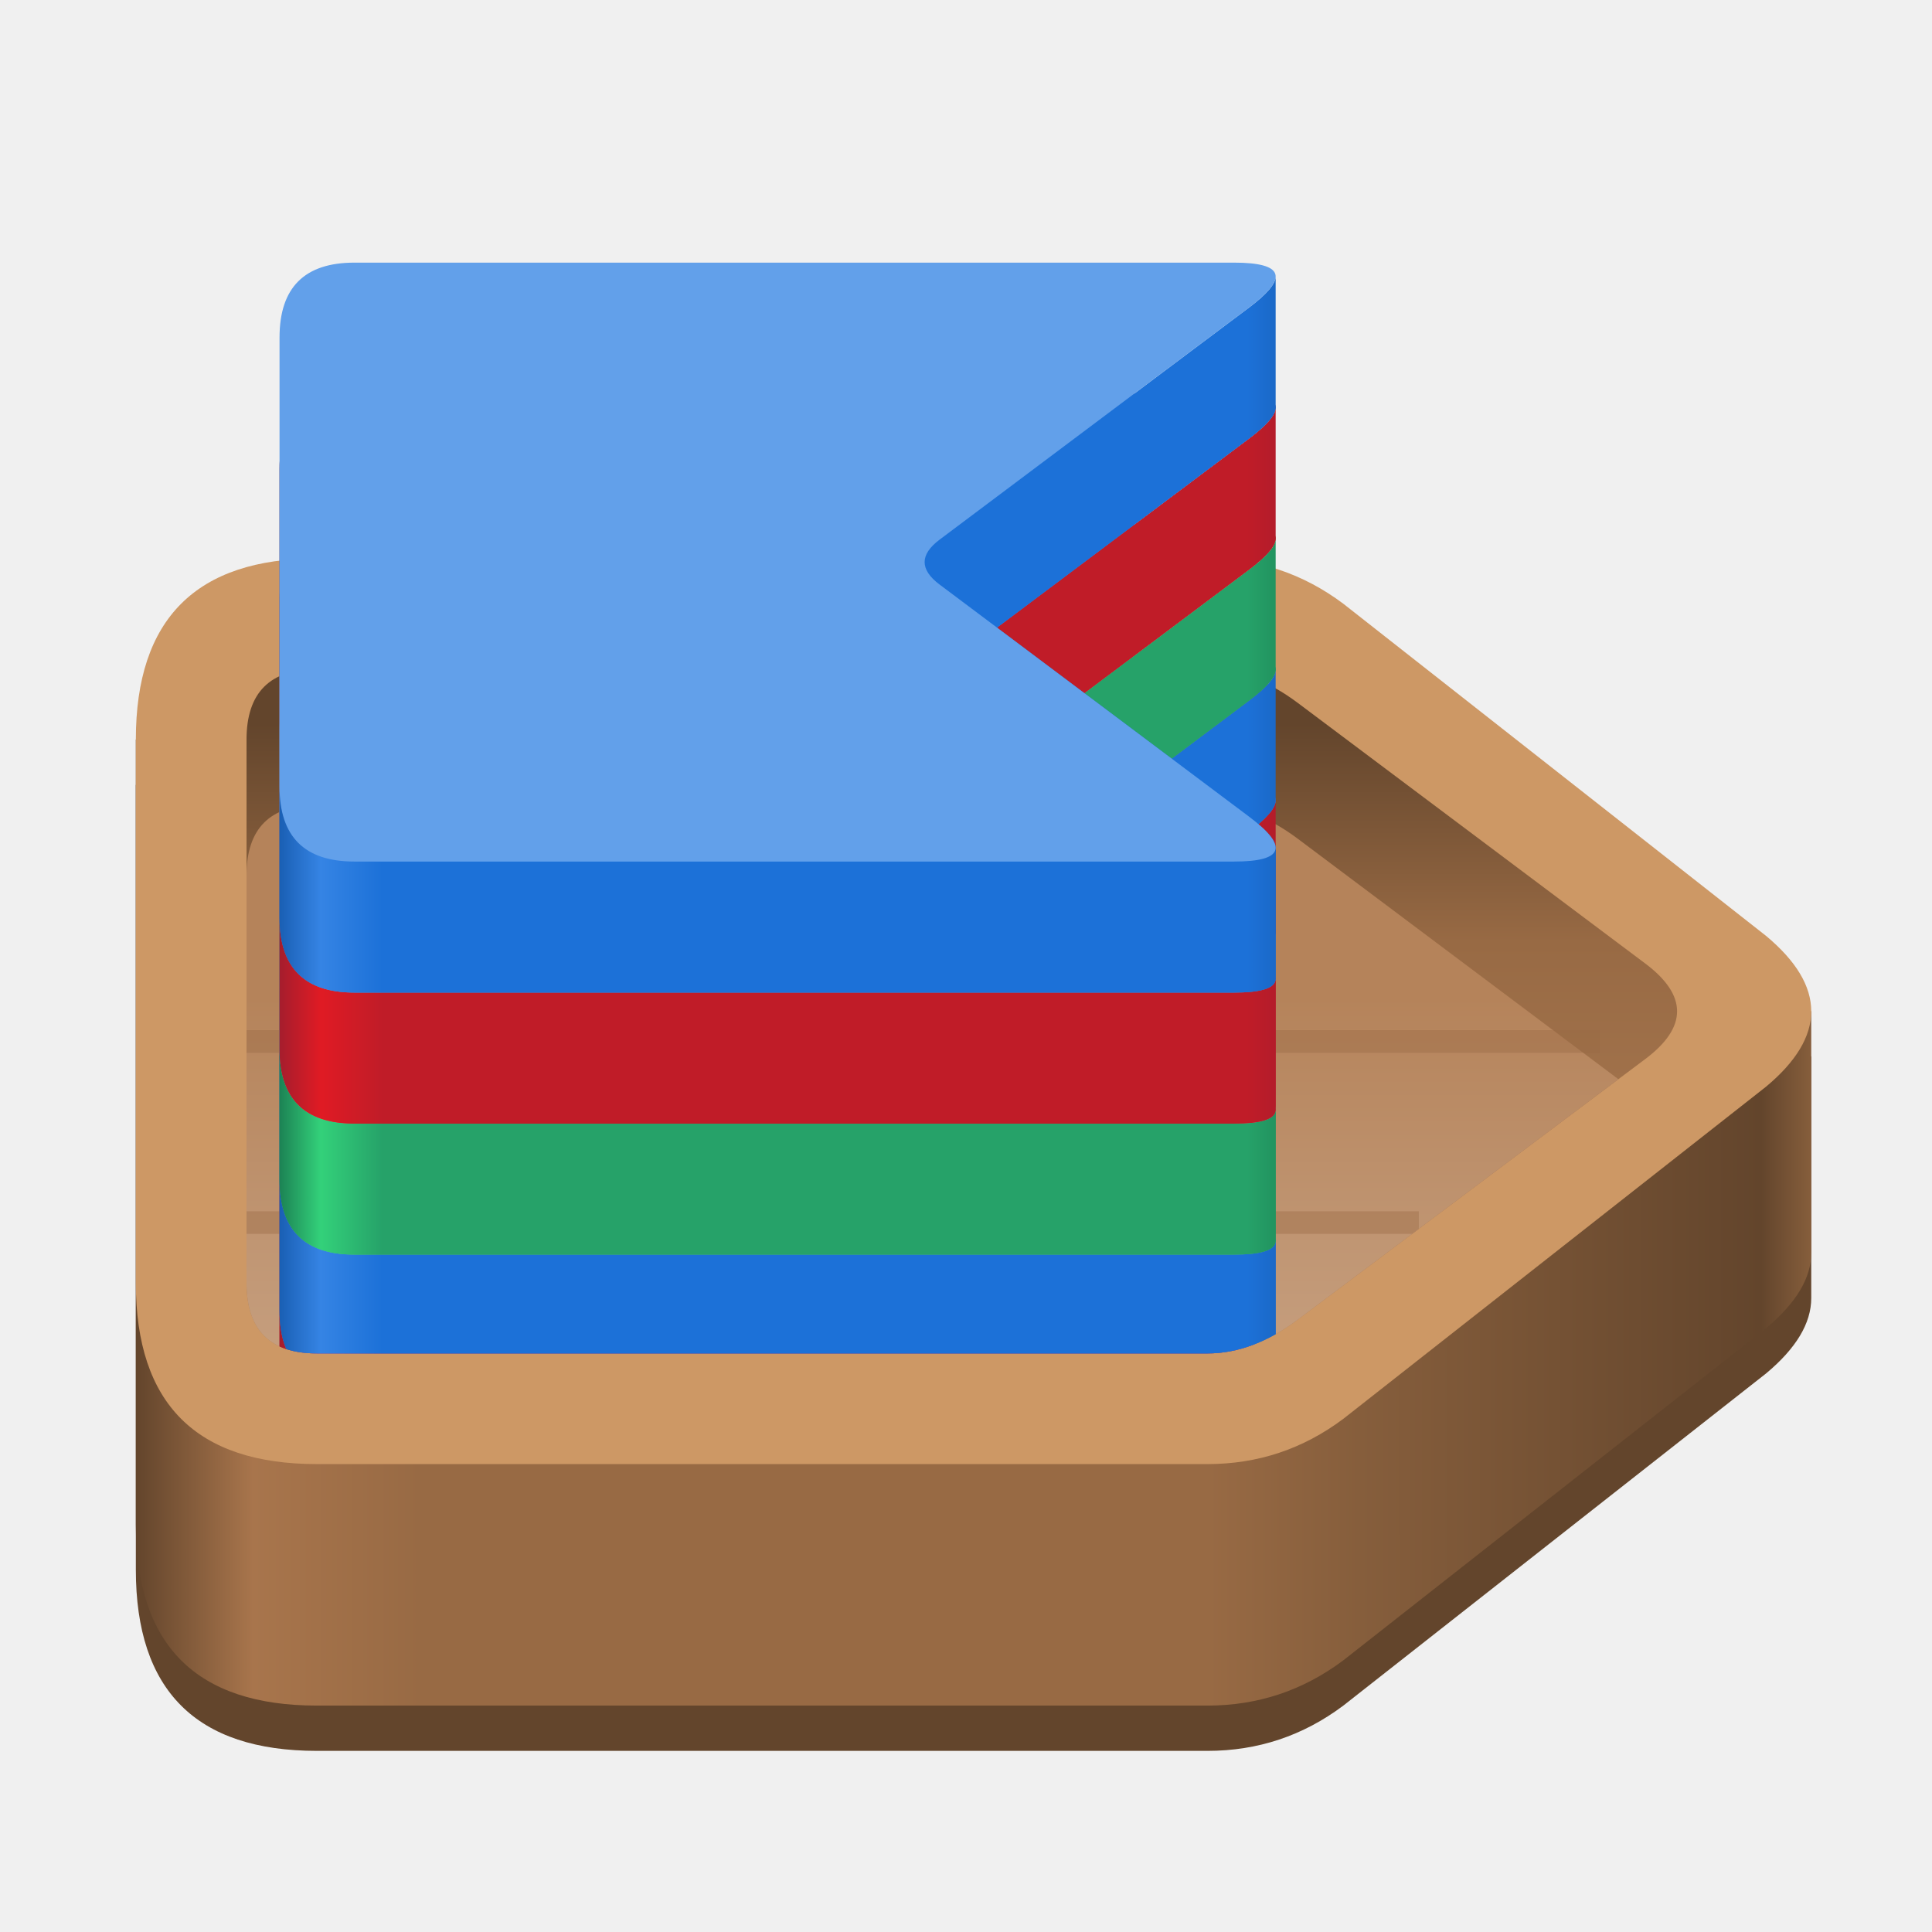
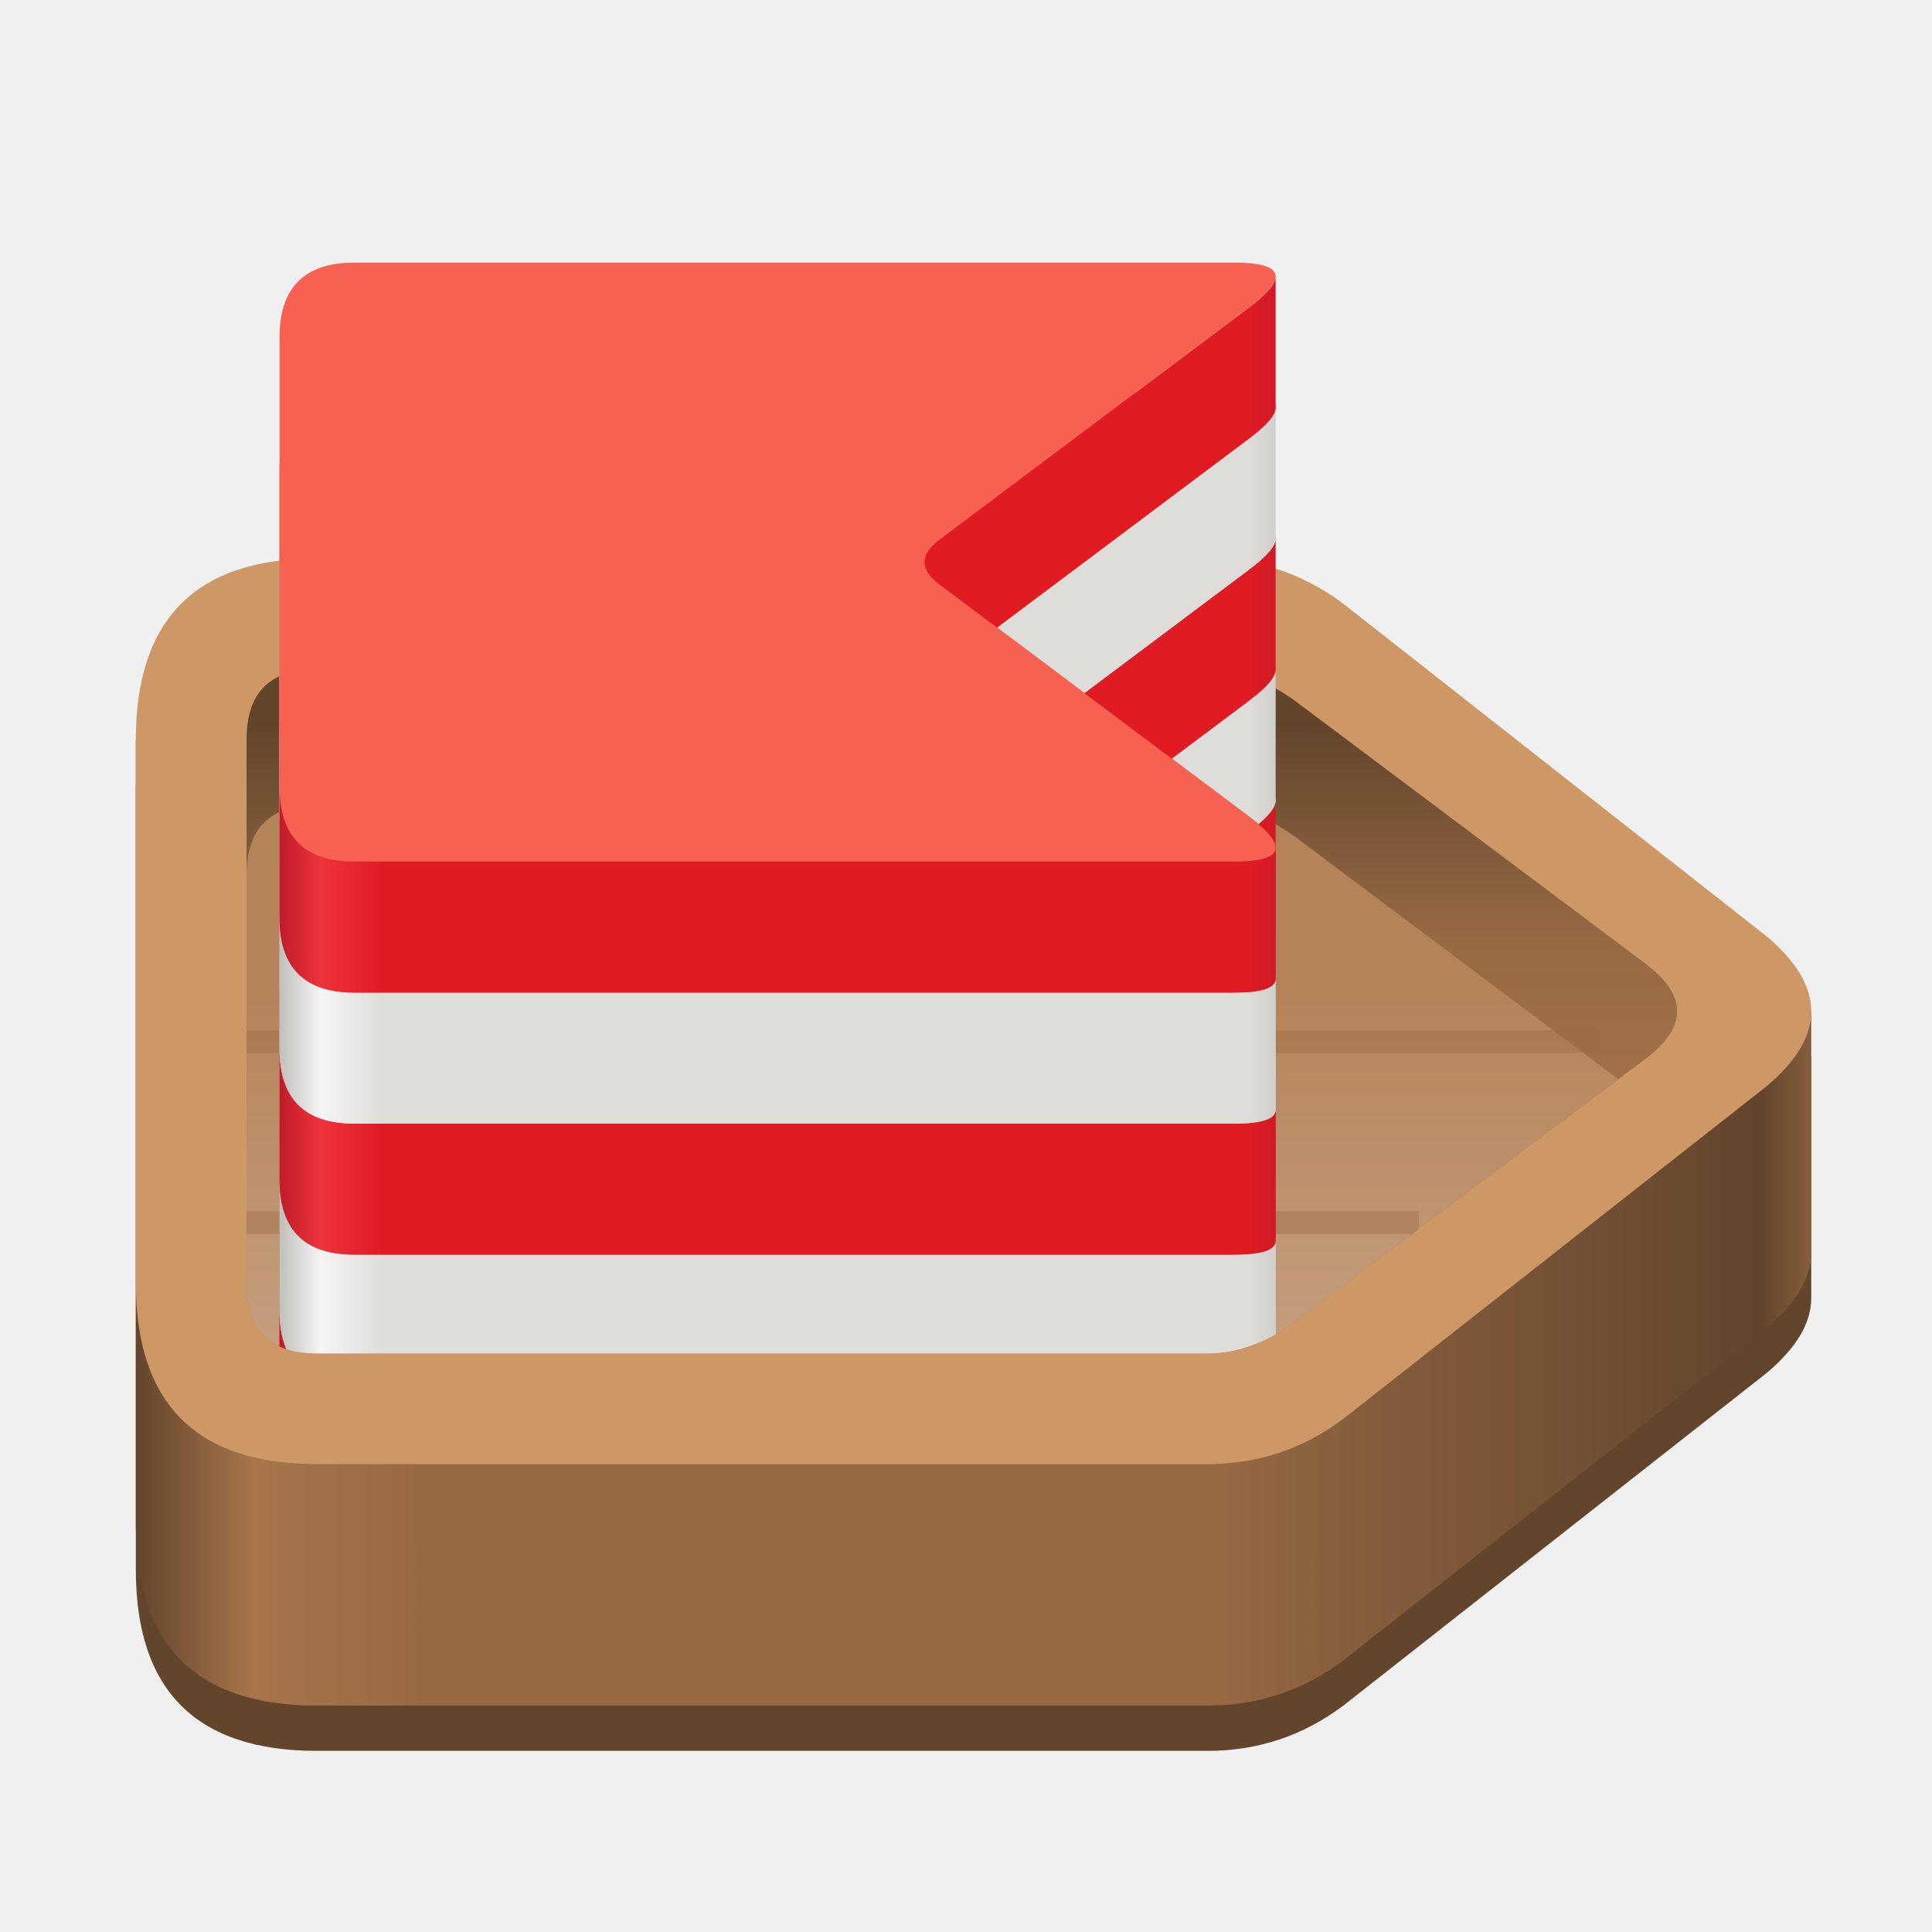
<svg xmlns="http://www.w3.org/2000/svg" width="128" height="128">
  <defs>
    <linearGradient id="e" x1="9" x2="120" y1="0" y2="0" gradientUnits="userSpaceOnUse">
      <stop stop-color="#63452c" />
      <stop offset=".07" stop-color="#a8754c" />
      <stop offset=".17" stop-color="#986a44" />
      <stop offset=".64" stop-color="#986a44" />
      <stop offset=".73" stop-color="#865e3c" />
      <stop offset=".97" stop-color="#63452c" />
      <stop offset="1" stop-color="#865e3c" />
    </linearGradient>
    <linearGradient id="g" x1="0" x2="0" y1="39" y2="87" gradientUnits="userSpaceOnUse">
      <stop stop-color="#63452c" />
      <stop offset=".3" stop-color="#986a44" />
      <stop offset="1" stop-color="#b5835a" />
    </linearGradient>
    <linearGradient id="i" x1="0" x2="0" y1="48" y2="83" gradientUnits="userSpaceOnUse">
      <stop stop-color="#b5835a" />
      <stop offset="1" stop-color="#cdab8f" />
    </linearGradient>
+     <linearGradient id="k" x1="29" x2="84" y1="0" y2="0" gradientUnits="userSpaceOnUse">
+       <stop stop-color="#c01c28" />
+       <stop offset=".04" stop-color="#ed333b" />
+       <stop offset=".1" stop-color="#e01b24" />
+       <stop offset=".94" stop-color="#e01b24" />
+       <stop offset="1" stop-color="#c01c28" />
+     </linearGradient>
    <linearGradient id="m" x1="29" x2="84" y1="0" y2="0" gradientUnits="userSpaceOnUse">
-       <stop stop-color="#1a5fb4" />
-       <stop offset=".04" stop-color="#3584e4" />
-       <stop offset=".1" stop-color="#1c71d8" />
-       <stop offset=".94" stop-color="#1c71d8" />
-       <stop offset="1" stop-color="#1a5fb4" />
-     </linearGradient>
-     <linearGradient id="k" x1="29" x2="84" y1="0" y2="0" gradientUnits="userSpaceOnUse">
-       <stop stop-color="#a51d2d" />
-       <stop offset=".04" stop-color="#e01b24" />
-       <stop offset=".1" stop-color="#c01c28" />
-       <stop offset=".94" stop-color="#c01c28" />
-       <stop offset="1" stop-color="#a51d2d" />
-     </linearGradient>
-     <linearGradient id="n" x1="29" x2="84" y1="0" y2="0" gradientUnits="userSpaceOnUse">
-       <stop stop-color="#1c8254" />
-       <stop offset=".04" stop-color="#33d17a" />
-       <stop offset=".1" stop-color="#26a269" />
-       <stop offset=".94" stop-color="#26a269" />
-       <stop offset="1" stop-color="#1c8254" />
+       <stop stop-color="#c0bfbc" />
+       <stop offset=".04" stop-color="#f6f5f4" />
+       <stop offset=".1" stop-color="#deddda" />
+       <stop offset=".94" stop-color="#deddda" />
+       <stop offset="1" stop-color="#c0bfbc" />
    </linearGradient>
    <path id="f" d="M21 28h59q5 0 9 3l28 22q6 5 0 10L89 85q-4 3-9 3H21Q9 88 9 76V40q0-12 12-12" />
    <path id="d" d="M9 40h71l40 18v16q0 2.5-3 5l-28 22q-4 3-9 3H21Q9 104 9 92Z" />
    <path id="a" d="M21 35.333h59q3 0 6 2.25l23 17.25q4.222 3.167 0 6.334l-23 17.25q-3 2.25-6 2.25H21q-4.667 0-4.667-4.667V40q0-4.667 4.667-4.667" />
    <path id="c" d="M33 42h47q4 0 .8 2.4L64.267 56.8q-1.6 1.2 0 2.4L80.8 71.6Q84 74 80 74H33q-4 0-4-4V46q0-4 4-4" />
    <clipPath id="h">
      <use href="#a" />
    </clipPath>
    <clipPath id="j">
      <path d="M16.333 0h96.889v58L109 61.167l-23 17.25q-3 2.25-6 2.25H21q-4.667 0-4.667-4.667Z" />
    </clipPath>
    <g id="l">
      <use href="#c" transform="translate(0 7)" />
      <path d="M82.222 42.741q0 .592-1.422 1.659L64.267 56.8q-1.6 1.2 0 2.4L80.8 71.6q1.422 1.067 1.422 1.659v7q0-.592-1.422-1.659L64.267 66.2q-1.6-1.2 0-2.4L80.8 51.4q1.422-1.067 1.422-1.659Z" />
      <path d="M82.222 73.259Q82.222 74 80 74H33q-4 0-4-4v7q0 4 4 4h47q2.222 0 2.222-.741Z" />
    </g>
  </defs>
  <g transform="translate(0 9)">
    <use fill="#63452c" href="#d" transform="translate(0 3)" />
    <use fill="url(#e)" href="#d" />
    <use fill="#cd9865" href="#f" />
    <use fill="url(#g)" href="#a" />
    <g clip-path="url(#h)">
      <use fill="url(#i)" href="#a" transform="translate(0 9)" />
      <path fill="none" stroke="#986a44" stroke-opacity=".4" stroke-width="1.5" d="M10 60h96M10 72h84" />
    </g>
    <g clip-path="url(#j)">
-       <g transform="translate(-17.44 -8.96)scale(1.24)">
-         <use fill="url(#k)" href="#l" />
-         <use fill="#f66151" href="#c" />
-       </g>
-       <g transform="translate(-17.44 -17.64)scale(1.24)">
-         <use fill="url(#m)" href="#l" />
-         <use fill="#62a0ea" href="#c" />
-       </g>
-       <g transform="translate(-17.44 -26.32)scale(1.24)">
-         <use fill="url(#n)" href="#l" />
-         <use fill="#8ff0a4" href="#c" />
-       </g>
-       <g transform="translate(-17.44 -35)scale(1.24)">
-         <use fill="url(#k)" href="#l" />
-         <use fill="#f66151" href="#c" />
-       </g>
-       <g transform="translate(-17.44 -43.68)scale(1.24)">
-         <use fill="url(#m)" href="#l" />
-         <use fill="#62a0ea" href="#c" />
-       </g>
+       <g transform="translate(-17.44 -13.92)scale(1.24)">
+         <g transform="translate(0 4)">
+           <use fill="url(#k)" href="#l" />
+           <use fill="#f66151" href="#c" />
+         </g>
+         <g transform="translate(0 -3)">
+           <use fill="url(#m)" href="#l" />
+           <use fill="#fff" href="#c" />
+         </g>
+         <g transform="translate(0 -10)">
+           <use fill="url(#k)" href="#l" />
+           <use fill="#f66151" href="#c" />
+         </g>
+         <g transform="translate(0 -17)">
+           <use fill="url(#m)" href="#l" />
+           <use fill="#fff" href="#c" />
+         </g>
+         <g transform="translate(0 -24)">
+           <use fill="url(#k)" href="#l" />
+           <use fill="#f66151" href="#c" />
+         </g>--&gt;</g>
    </g>
  </g>
</svg>
